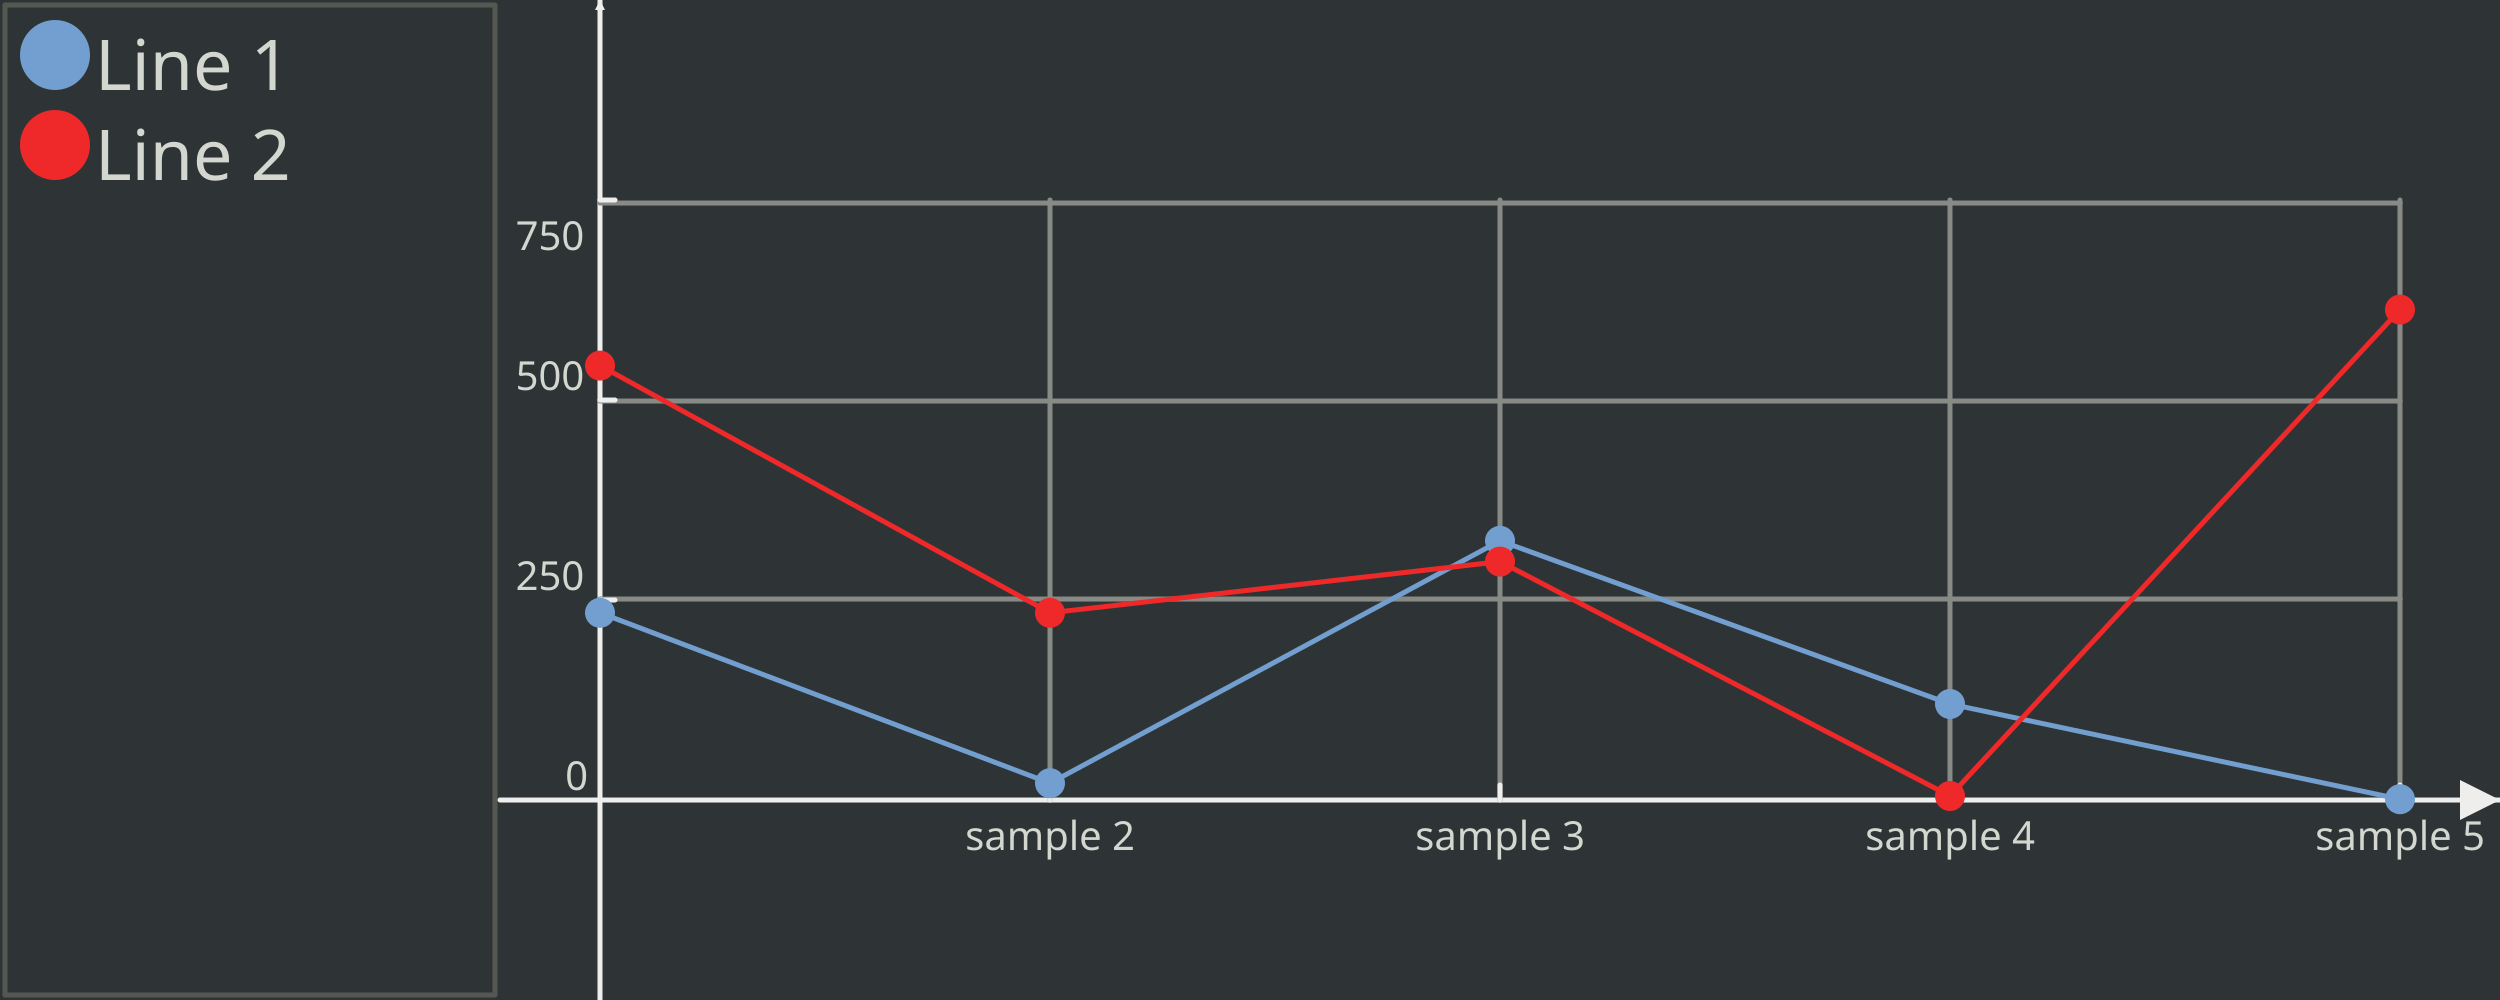
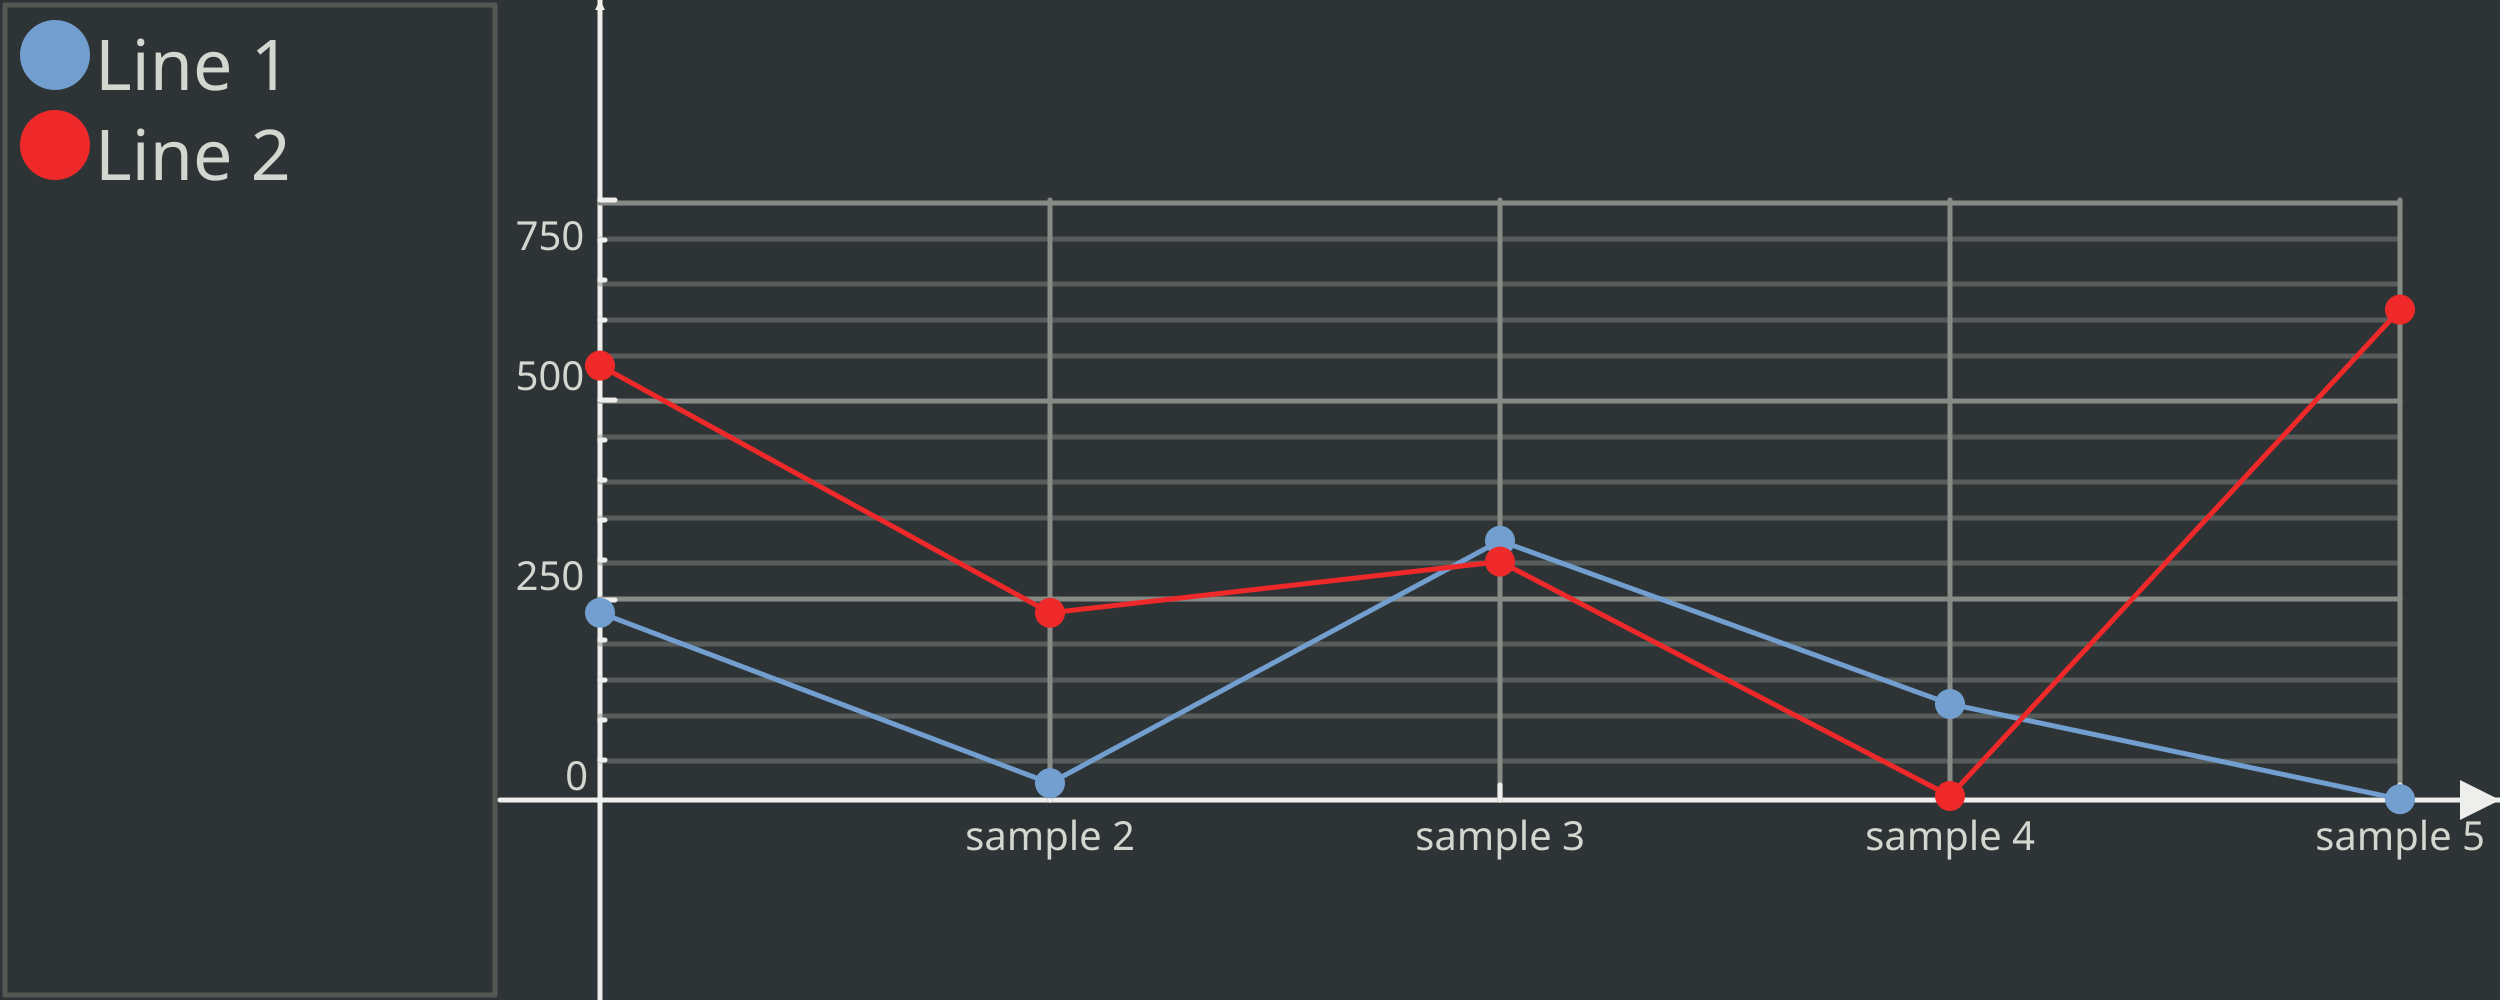
<svg xmlns="http://www.w3.org/2000/svg" width="500" height="200" version="1.0" id="ezcGraph">
  <defs />
  <g id="ezcGraphChart" color-rendering="optimizeQuality" shape-rendering="geometricPrecision" text-rendering="optimizeLegibility">
    <path d=" M 0,200 L 0,0 L 500,0 L 500,200 L 0,200 z " style="fill: #2e3436; fill-opacity: 1.00; stroke: none;" id="ezcGraphPolygon_1" />
    <path d=" M 1,199 L 1,1 L 99,1 L 99,199 L 1,199 z " style="fill: none; stroke: #555753; stroke-width: 1; stroke-opacity: 1.00; stroke-linecap: round; stroke-linejoin: round;" id="ezcGraphPolygon_2" />
    <path d=" M 2,198 L 2,2 L 98,2 L 98,198 L 2,198 z " style="fill: #000000; fill-opacity: 0.00; stroke: none;" id="ezcGraphPolygon_3" />
    <ellipse cx="11" cy="11" rx="7" ry="7" style="fill: #729fcf; fill-opacity: 1.00; stroke: none;" id="ezcGraphCircle_4" />
    <ellipse cx="11" cy="29" rx="7" ry="7" style="fill: #ef2929; fill-opacity: 1.00; stroke: none;" id="ezcGraphCircle_6" />
    <path d=" M 100,160 L 500,160" style="fill: none; stroke: #eeeeec; stroke-width: 1; stroke-opacity: 1.00; stroke-linecap: round; stroke-linejoin: round;" id="ezcGraphLine_8" />
    <path d=" M 492,164 L 500,160 L 492,156 L 492,164 z " style="fill: #eeeeec; fill-opacity: 1.00; stroke: none;" id="ezcGraphPolygon_9" />
    <path d=" M 120,200 L 120,0" style="fill: none; stroke: #eeeeec; stroke-width: 1; stroke-opacity: 1.00; stroke-linecap: round; stroke-linejoin: round;" id="ezcGraphLine_10" />
    <path d=" M 119,2 L 120,0 L 121,2 L 119,2 z " style="fill: #eeeeec; fill-opacity: 1.00; stroke: none;" id="ezcGraphPolygon_11" />
    <path d=" M 210,40 L 210,160" style="fill: none; stroke: #888a85; stroke-width: 1; stroke-opacity: 1.00; stroke-linecap: round; stroke-linejoin: round;" id="ezcGraphLine_12" />
    <path d=" M 210,157 L 210,160" style="fill: none; stroke: #eeeeec; stroke-width: 1; stroke-opacity: 1.00; stroke-linecap: round; stroke-linejoin: round;" id="ezcGraphLine_13" />
    <path d=" M 300,40 L 300,160" style="fill: none; stroke: #888a85; stroke-width: 1; stroke-opacity: 1.00; stroke-linecap: round; stroke-linejoin: round;" id="ezcGraphLine_15" />
    <path d=" M 300,157 L 300,160" style="fill: none; stroke: #eeeeec; stroke-width: 1; stroke-opacity: 1.00; stroke-linecap: round; stroke-linejoin: round;" id="ezcGraphLine_16" />
    <path d=" M 390,40 L 390,160" style="fill: none; stroke: #888a85; stroke-width: 1; stroke-opacity: 1.00; stroke-linecap: round; stroke-linejoin: round;" id="ezcGraphLine_18" />
    <path d=" M 390,157 L 390,160" style="fill: none; stroke: #eeeeec; stroke-width: 1; stroke-opacity: 1.00; stroke-linecap: round; stroke-linejoin: round;" id="ezcGraphLine_19" />
    <path d=" M 480,40 L 480,160" style="fill: none; stroke: #888a85; stroke-width: 1; stroke-opacity: 1.00; stroke-linecap: round; stroke-linejoin: round;" id="ezcGraphLine_21" />
    <path d=" M 480,157 L 480,160" style="fill: none; stroke: #eeeeec; stroke-width: 1; stroke-opacity: 1.00; stroke-linecap: round; stroke-linejoin: round;" id="ezcGraphLine_22" />
-     <path d=" M 120,119.8 L 480,119.8" style="fill: none; stroke: #888a85; stroke-width: 1; stroke-opacity: 1.00; stroke-linecap: round; stroke-linejoin: round;" id="ezcGraphLine_25" />
-     <path d=" M 120,120 L 123,120" style="fill: none; stroke: #eeeeec; stroke-width: 1; stroke-opacity: 1.00; stroke-linecap: round; stroke-linejoin: round;" id="ezcGraphLine_26" />
-     <path d=" M 120,80.2 L 480,80.2" style="fill: none; stroke: #888a85; stroke-width: 1; stroke-opacity: 1.00; stroke-linecap: round; stroke-linejoin: round;" id="ezcGraphLine_28" />
-     <path d=" M 120,80 L 123,80" style="fill: none; stroke: #eeeeec; stroke-width: 1; stroke-opacity: 1.00; stroke-linecap: round; stroke-linejoin: round;" id="ezcGraphLine_29" />
-     <path d=" M 120,40.6 L 480,40.6" style="fill: none; stroke: #888a85; stroke-width: 1; stroke-opacity: 1.00; stroke-linecap: round; stroke-linejoin: round;" id="ezcGraphLine_31" />
-     <path d=" M 120,40 L 123,40" style="fill: none; stroke: #eeeeec; stroke-width: 1; stroke-opacity: 1.00; stroke-linecap: round; stroke-linejoin: round;" id="ezcGraphLine_32" />
-     <path d=" M 120,122.56 L 120,122.56" style="fill: none; stroke: #729fcf; stroke-width: 1; stroke-opacity: 1.00; stroke-linecap: round; stroke-linejoin: round;" id="ezcGraphLine_34" />
-     <path d=" M 120,122.56 L 210,156.64" style="fill: none; stroke: #729fcf; stroke-width: 1; stroke-opacity: 1.00; stroke-linecap: round; stroke-linejoin: round;" id="ezcGraphLine_35" />
-     <path d=" M 210,156.64 L 300,108.16" style="fill: none; stroke: #729fcf; stroke-width: 1; stroke-opacity: 1.00; stroke-linecap: round; stroke-linejoin: round;" id="ezcGraphLine_36" />
-     <path d=" M 300,108.16 L 390,140.8" style="fill: none; stroke: #729fcf; stroke-width: 1; stroke-opacity: 1.00; stroke-linecap: round; stroke-linejoin: round;" id="ezcGraphLine_37" />
-     <path d=" M 390,140.8 L 480,159.84" style="fill: none; stroke: #729fcf; stroke-width: 1; stroke-opacity: 1.00; stroke-linecap: round; stroke-linejoin: round;" id="ezcGraphLine_38" />
-     <path d=" M 120,73.12 L 120,73.12" style="fill: none; stroke: #ef2929; stroke-width: 1; stroke-opacity: 1.00; stroke-linecap: round; stroke-linejoin: round;" id="ezcGraphLine_39" />
-     <path d=" M 120,73.12 L 210,122.56" style="fill: none; stroke: #ef2929; stroke-width: 1; stroke-opacity: 1.00; stroke-linecap: round; stroke-linejoin: round;" id="ezcGraphLine_40" />
-     <path d=" M 210,122.56 L 300,112.32" style="fill: none; stroke: #ef2929; stroke-width: 1; stroke-opacity: 1.00; stroke-linecap: round; stroke-linejoin: round;" id="ezcGraphLine_41" />
-     <path d=" M 300,112.32 L 390,159.2" style="fill: none; stroke: #ef2929; stroke-width: 1; stroke-opacity: 1.00; stroke-linecap: round; stroke-linejoin: round;" id="ezcGraphLine_42" />
-     <path d=" M 390,159.2 L 480,61.92" style="fill: none; stroke: #ef2929; stroke-width: 1; stroke-opacity: 1.00; stroke-linecap: round; stroke-linejoin: round;" id="ezcGraphLine_43" />
-     <ellipse cx="120" cy="122.56" rx="3" ry="3" style="fill: #729fcf; fill-opacity: 1.00; stroke: none;" id="ezcGraphCircle_44" />
-     <ellipse cx="210" cy="156.64" rx="3" ry="3" style="fill: #729fcf; fill-opacity: 1.00; stroke: none;" id="ezcGraphCircle_45" />
-     <ellipse cx="300" cy="108.16" rx="3" ry="3" style="fill: #729fcf; fill-opacity: 1.00; stroke: none;" id="ezcGraphCircle_46" />
-     <ellipse cx="390" cy="140.8" rx="3" ry="3" style="fill: #729fcf; fill-opacity: 1.00; stroke: none;" id="ezcGraphCircle_47" />
-     <ellipse cx="480" cy="159.84" rx="3" ry="3" style="fill: #729fcf; fill-opacity: 1.00; stroke: none;" id="ezcGraphCircle_48" />
-     <ellipse cx="120" cy="73.12" rx="3" ry="3" style="fill: #ef2929; fill-opacity: 1.00; stroke: none;" id="ezcGraphCircle_49" />
-     <ellipse cx="210" cy="122.56" rx="3" ry="3" style="fill: #ef2929; fill-opacity: 1.00; stroke: none;" id="ezcGraphCircle_50" />
-     <ellipse cx="300" cy="112.32" rx="3" ry="3" style="fill: #ef2929; fill-opacity: 1.00; stroke: none;" id="ezcGraphCircle_51" />
-     <ellipse cx="390" cy="159.2" rx="3" ry="3" style="fill: #ef2929; fill-opacity: 1.00; stroke: none;" id="ezcGraphCircle_52" />
-     <ellipse cx="480" cy="61.92" rx="3" ry="3" style="fill: #ef2929; fill-opacity: 1.00; stroke: none;" id="ezcGraphCircle_53" />
+     <path d=" M 120,152.2 L 480,152.2" style="fill: none; stroke: #888a85; stroke-width: 1; stroke-opacity: 0.47; stroke-linecap: round; stroke-linejoin: round;" id="ezcGraphLine_25" />
+     <path d=" M 120,152 L 121,152" style="fill: none; stroke: #eeeeec; stroke-width: 1; stroke-opacity: 1.00; stroke-linecap: round; stroke-linejoin: round;" id="ezcGraphLine_26" />
+     <path d=" M 120,143.2 L 480,143.2" style="fill: none; stroke: #888a85; stroke-width: 1; stroke-opacity: 0.47; stroke-linecap: round; stroke-linejoin: round;" id="ezcGraphLine_27" />
+     <path d=" M 120,144 L 121,144" style="fill: none; stroke: #eeeeec; stroke-width: 1; stroke-opacity: 1.00; stroke-linecap: round; stroke-linejoin: round;" id="ezcGraphLine_28" />
+     <path d=" M 120,136 L 480,136" style="fill: none; stroke: #888a85; stroke-width: 1; stroke-opacity: 0.47; stroke-linecap: round; stroke-linejoin: round;" id="ezcGraphLine_29" />
+     <path d=" M 120,136 L 121,136" style="fill: none; stroke: #eeeeec; stroke-width: 1; stroke-opacity: 1.00; stroke-linecap: round; stroke-linejoin: round;" id="ezcGraphLine_30" />
+     <path d=" M 120,128.8 L 480,128.8" style="fill: none; stroke: #888a85; stroke-width: 1; stroke-opacity: 0.47; stroke-linecap: round; stroke-linejoin: round;" id="ezcGraphLine_31" />
+     <path d=" M 120,128 L 121,128" style="fill: none; stroke: #eeeeec; stroke-width: 1; stroke-opacity: 1.00; stroke-linecap: round; stroke-linejoin: round;" id="ezcGraphLine_32" />
+     <path d=" M 120,119.8 L 480,119.8" style="fill: none; stroke: #888a85; stroke-width: 1; stroke-opacity: 1.00; stroke-linecap: round; stroke-linejoin: round;" id="ezcGraphLine_33" />
+     <path d=" M 120,120 L 123,120" style="fill: none; stroke: #eeeeec; stroke-width: 1; stroke-opacity: 1.00; stroke-linecap: round; stroke-linejoin: round;" id="ezcGraphLine_34" />
+     <path d=" M 120,112.6 L 480,112.6" style="fill: none; stroke: #888a85; stroke-width: 1; stroke-opacity: 0.47; stroke-linecap: round; stroke-linejoin: round;" id="ezcGraphLine_36" />
+     <path d=" M 120,112 L 121,112" style="fill: none; stroke: #eeeeec; stroke-width: 1; stroke-opacity: 1.00; stroke-linecap: round; stroke-linejoin: round;" id="ezcGraphLine_37" />
+     <path d=" M 120,103.6 L 480,103.6" style="fill: none; stroke: #888a85; stroke-width: 1; stroke-opacity: 0.47; stroke-linecap: round; stroke-linejoin: round;" id="ezcGraphLine_38" />
+     <path d=" M 120,104 L 121,104" style="fill: none; stroke: #eeeeec; stroke-width: 1; stroke-opacity: 1.00; stroke-linecap: round; stroke-linejoin: round;" id="ezcGraphLine_39" />
+     <path d=" M 120,96.4 L 480,96.4" style="fill: none; stroke: #888a85; stroke-width: 1; stroke-opacity: 0.47; stroke-linecap: round; stroke-linejoin: round;" id="ezcGraphLine_40" />
+     <path d=" M 120,96 L 121,96" style="fill: none; stroke: #eeeeec; stroke-width: 1; stroke-opacity: 1.00; stroke-linecap: round; stroke-linejoin: round;" id="ezcGraphLine_41" />
+     <path d=" M 120,87.4 L 480,87.4" style="fill: none; stroke: #888a85; stroke-width: 1; stroke-opacity: 0.47; stroke-linecap: round; stroke-linejoin: round;" id="ezcGraphLine_42" />
+     <path d=" M 120,88 L 121,88" style="fill: none; stroke: #eeeeec; stroke-width: 1; stroke-opacity: 1.00; stroke-linecap: round; stroke-linejoin: round;" id="ezcGraphLine_43" />
+     <path d=" M 120,80.2 L 480,80.2" style="fill: none; stroke: #888a85; stroke-width: 1; stroke-opacity: 1.00; stroke-linecap: round; stroke-linejoin: round;" id="ezcGraphLine_44" />
+     <path d=" M 120,80 L 123,80" style="fill: none; stroke: #eeeeec; stroke-width: 1; stroke-opacity: 1.00; stroke-linecap: round; stroke-linejoin: round;" id="ezcGraphLine_45" />
+     <path d=" M 120,71.2 L 480,71.2" style="fill: none; stroke: #888a85; stroke-width: 1; stroke-opacity: 0.47; stroke-linecap: round; stroke-linejoin: round;" id="ezcGraphLine_47" />
+     <path d=" M 120,72 L 121,72" style="fill: none; stroke: #eeeeec; stroke-width: 1; stroke-opacity: 1.00; stroke-linecap: round; stroke-linejoin: round;" id="ezcGraphLine_48" />
+     <path d=" M 120,64 L 480,64" style="fill: none; stroke: #888a85; stroke-width: 1; stroke-opacity: 0.47; stroke-linecap: round; stroke-linejoin: round;" id="ezcGraphLine_49" />
+     <path d=" M 120,64 L 121,64" style="fill: none; stroke: #eeeeec; stroke-width: 1; stroke-opacity: 1.00; stroke-linecap: round; stroke-linejoin: round;" id="ezcGraphLine_50" />
+     <path d=" M 120,56.8 L 480,56.8" style="fill: none; stroke: #888a85; stroke-width: 1; stroke-opacity: 0.47; stroke-linecap: round; stroke-linejoin: round;" id="ezcGraphLine_51" />
+     <path d=" M 120,56 L 121,56" style="fill: none; stroke: #eeeeec; stroke-width: 1; stroke-opacity: 1.00; stroke-linecap: round; stroke-linejoin: round;" id="ezcGraphLine_52" />
+     <path d=" M 120,47.8 L 480,47.8" style="fill: none; stroke: #888a85; stroke-width: 1; stroke-opacity: 0.47; stroke-linecap: round; stroke-linejoin: round;" id="ezcGraphLine_53" />
+     <path d=" M 120,48 L 121,48" style="fill: none; stroke: #eeeeec; stroke-width: 1; stroke-opacity: 1.00; stroke-linecap: round; stroke-linejoin: round;" id="ezcGraphLine_54" />
+     <path d=" M 120,40.6 L 480,40.6" style="fill: none; stroke: #888a85; stroke-width: 1; stroke-opacity: 1.00; stroke-linecap: round; stroke-linejoin: round;" id="ezcGraphLine_55" />
+     <path d=" M 120,40 L 123,40" style="fill: none; stroke: #eeeeec; stroke-width: 1; stroke-opacity: 1.00; stroke-linecap: round; stroke-linejoin: round;" id="ezcGraphLine_56" />
+     <path d=" M 120,122.56 L 120,122.56" style="fill: none; stroke: #729fcf; stroke-width: 1; stroke-opacity: 1.00; stroke-linecap: round; stroke-linejoin: round;" id="ezcGraphLine_58" />
+     <path d=" M 120,122.56 L 210,156.64" style="fill: none; stroke: #729fcf; stroke-width: 1; stroke-opacity: 1.00; stroke-linecap: round; stroke-linejoin: round;" id="ezcGraphLine_59" />
+     <path d=" M 210,156.64 L 300,108.16" style="fill: none; stroke: #729fcf; stroke-width: 1; stroke-opacity: 1.00; stroke-linecap: round; stroke-linejoin: round;" id="ezcGraphLine_60" />
+     <path d=" M 300,108.16 L 390,140.8" style="fill: none; stroke: #729fcf; stroke-width: 1; stroke-opacity: 1.00; stroke-linecap: round; stroke-linejoin: round;" id="ezcGraphLine_61" />
+     <path d=" M 390,140.8 L 480,159.84" style="fill: none; stroke: #729fcf; stroke-width: 1; stroke-opacity: 1.00; stroke-linecap: round; stroke-linejoin: round;" id="ezcGraphLine_62" />
+     <path d=" M 120,73.12 L 120,73.12" style="fill: none; stroke: #ef2929; stroke-width: 1; stroke-opacity: 1.00; stroke-linecap: round; stroke-linejoin: round;" id="ezcGraphLine_63" />
+     <path d=" M 120,73.12 L 210,122.56" style="fill: none; stroke: #ef2929; stroke-width: 1; stroke-opacity: 1.00; stroke-linecap: round; stroke-linejoin: round;" id="ezcGraphLine_64" />
+     <path d=" M 210,122.56 L 300,112.32" style="fill: none; stroke: #ef2929; stroke-width: 1; stroke-opacity: 1.00; stroke-linecap: round; stroke-linejoin: round;" id="ezcGraphLine_65" />
+     <path d=" M 300,112.32 L 390,159.2" style="fill: none; stroke: #ef2929; stroke-width: 1; stroke-opacity: 1.00; stroke-linecap: round; stroke-linejoin: round;" id="ezcGraphLine_66" />
+     <path d=" M 390,159.2 L 480,61.92" style="fill: none; stroke: #ef2929; stroke-width: 1; stroke-opacity: 1.00; stroke-linecap: round; stroke-linejoin: round;" id="ezcGraphLine_67" />
+     <ellipse cx="120" cy="122.56" rx="3" ry="3" style="fill: #729fcf; fill-opacity: 1.00; stroke: none;" id="ezcGraphCircle_68" />
+     <ellipse cx="210" cy="156.64" rx="3" ry="3" style="fill: #729fcf; fill-opacity: 1.00; stroke: none;" id="ezcGraphCircle_69" />
+     <ellipse cx="300" cy="108.16" rx="3" ry="3" style="fill: #729fcf; fill-opacity: 1.00; stroke: none;" id="ezcGraphCircle_70" />
+     <ellipse cx="390" cy="140.8" rx="3" ry="3" style="fill: #729fcf; fill-opacity: 1.00; stroke: none;" id="ezcGraphCircle_71" />
+     <ellipse cx="480" cy="159.84" rx="3" ry="3" style="fill: #729fcf; fill-opacity: 1.00; stroke: none;" id="ezcGraphCircle_72" />
+     <ellipse cx="120" cy="73.12" rx="3" ry="3" style="fill: #ef2929; fill-opacity: 1.00; stroke: none;" id="ezcGraphCircle_73" />
+     <ellipse cx="210" cy="122.56" rx="3" ry="3" style="fill: #ef2929; fill-opacity: 1.00; stroke: none;" id="ezcGraphCircle_74" />
+     <ellipse cx="300" cy="112.32" rx="3" ry="3" style="fill: #ef2929; fill-opacity: 1.00; stroke: none;" id="ezcGraphCircle_75" />
+     <ellipse cx="390" cy="159.2" rx="3" ry="3" style="fill: #ef2929; fill-opacity: 1.00; stroke: none;" id="ezcGraphCircle_76" />
+     <ellipse cx="480" cy="61.92" rx="3" ry="3" style="fill: #ef2929; fill-opacity: 1.00; stroke: none;" id="ezcGraphCircle_77" />
    <text id="ezcGraphTextBox_5" x="19" text-length="44.52px" y="18" style="font-size: 14px; font-family: sans-serif; fill: #d3d7cf; fill-opacity: 1.00; stroke: none;">Line 1</text>
    <text id="ezcGraphTextBox_7" x="19" text-length="44.52px" y="36" style="font-size: 14px; font-family: sans-serif; fill: #d3d7cf; fill-opacity: 1.00; stroke: none;">Line 2</text>
    <text id="ezcGraphTextBox_14" x="193.04" text-length="33.92px" y="170" style="font-size: 8px; font-family: sans-serif; fill: #d3d7cf; fill-opacity: 1.00; stroke: none;">sample 2</text>
    <text id="ezcGraphTextBox_17" x="283.04" text-length="33.92px" y="170" style="font-size: 8px; font-family: sans-serif; fill: #d3d7cf; fill-opacity: 1.00; stroke: none;">sample 3</text>
    <text id="ezcGraphTextBox_20" x="373.04" text-length="33.92px" y="170" style="font-size: 8px; font-family: sans-serif; fill: #d3d7cf; fill-opacity: 1.00; stroke: none;">sample 4</text>
    <text id="ezcGraphTextBox_23" x="463.04" text-length="33.92px" y="170" style="font-size: 8px; font-family: sans-serif; fill: #d3d7cf; fill-opacity: 1.00; stroke: none;">sample 5</text>
    <text id="ezcGraphTextBox_24" x="113.04" text-length="4.96px" y="158" style="font-size: 8px; font-family: sans-serif; fill: #d3d7cf; fill-opacity: 1.00; stroke: none;">0</text>
-     <text id="ezcGraphTextBox_27" x="103.12" text-length="14.88px" y="118" style="font-size: 8px; font-family: sans-serif; fill: #d3d7cf; fill-opacity: 1.00; stroke: none;">250</text>
-     <text id="ezcGraphTextBox_30" x="103.12" text-length="14.88px" y="78" style="font-size: 8px; font-family: sans-serif; fill: #d3d7cf; fill-opacity: 1.00; stroke: none;">500</text>
-     <text id="ezcGraphTextBox_33" x="103.12" text-length="14.88px" y="50" style="font-size: 8px; font-family: sans-serif; fill: #d3d7cf; fill-opacity: 1.00; stroke: none;">750</text>
+     <text id="ezcGraphTextBox_35" x="103.12" text-length="14.88px" y="118" style="font-size: 8px; font-family: sans-serif; fill: #d3d7cf; fill-opacity: 1.00; stroke: none;">250</text>
+     <text id="ezcGraphTextBox_46" x="103.12" text-length="14.88px" y="78" style="font-size: 8px; font-family: sans-serif; fill: #d3d7cf; fill-opacity: 1.00; stroke: none;">500</text>
+     <text id="ezcGraphTextBox_57" x="103.12" text-length="14.88px" y="50" style="font-size: 8px; font-family: sans-serif; fill: #d3d7cf; fill-opacity: 1.00; stroke: none;">750</text>
  </g>
</svg>
